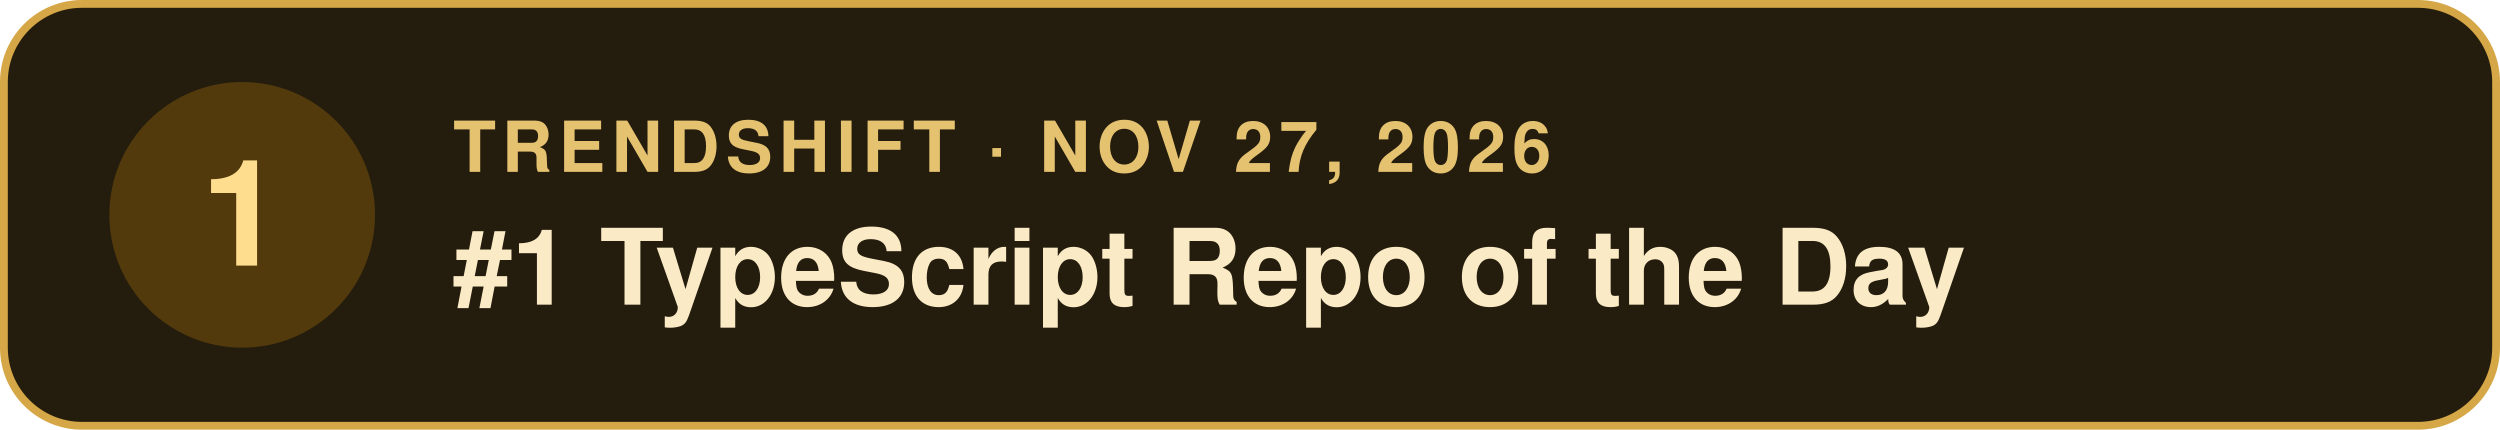
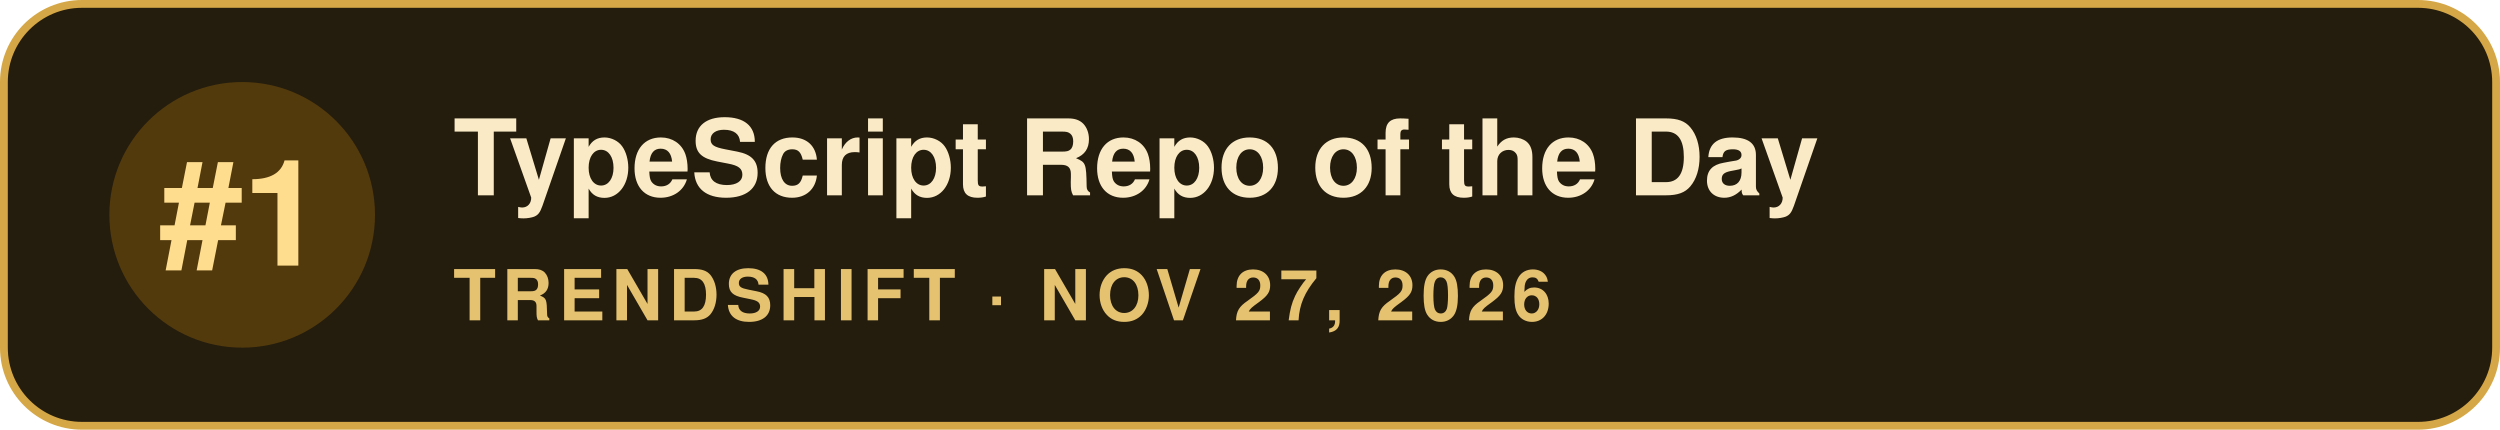
- <svg xmlns="http://www.w3.org/2000/svg" width="320" height="55" viewBox="0 0 320 55" role="img" aria-label="TRENDSHIFT · NOV 27, 2026 #1 TypeScript Repo of the Day">
+ <svg xmlns="http://www.w3.org/2000/svg" width="320" height="55" viewBox="0 0 320 55" role="img" aria-label="TypeScript Repo of the Day · TRENDSHIFT · NOV 27, 2026 · #1">
  <rect x="0.5" y="0.5" width="319" height="54" rx="10" fill="#241C0D" stroke="#D5A746" />
  <circle cx="31" cy="27.5" r="17" fill="#523A0C" />
-   <text x="31" y="34" text-anchor="middle" font-family="-apple-system,BlinkMacSystemFont,'Segoe UI','PingFang SC','Microsoft YaHei','Noto Sans SC',Helvetica,Arial,sans-serif" font-size="19" font-weight="700" fill="#FFDD8F">1</text>
-   <text x="58" y="22" font-family="-apple-system,BlinkMacSystemFont,'Segoe UI','PingFang SC','Microsoft YaHei','Noto Sans SC',Helvetica,Arial,sans-serif" font-size="9" font-weight="600" letter-spacing="0.8" fill="#E5C270">TRENDSHIFT · NOV 27, 2026</text>
-   <text x="58" y="39" font-family="-apple-system,BlinkMacSystemFont,'Segoe UI','PingFang SC','Microsoft YaHei','Noto Sans SC',Helvetica,Arial,sans-serif" font-size="13.5" font-weight="700" fill="#FAEBC6">#1 TypeScript Repo of the Day</text>
+   <text x="31" y="34" text-anchor="middle" font-family="-apple-system,BlinkMacSystemFont,'Segoe UI','PingFang SC','Microsoft YaHei','Noto Sans SC',Helvetica,Arial,sans-serif" font-size="19" font-weight="700" fill="#FFDD8F">#1</text>
+   <text x="58" y="41" font-family="-apple-system,BlinkMacSystemFont,'Segoe UI','PingFang SC','Microsoft YaHei','Noto Sans SC',Helvetica,Arial,sans-serif" font-size="9" font-weight="600" letter-spacing="0.8" fill="#E5C270">TRENDSHIFT · NOV 27, 2026</text>
+   <text x="58" y="25" font-family="-apple-system,BlinkMacSystemFont,'Segoe UI','PingFang SC','Microsoft YaHei','Noto Sans SC',Helvetica,Arial,sans-serif" font-size="13.5" font-weight="700" fill="#FAEBC6">TypeScript Repo of the Day</text>
</svg>
